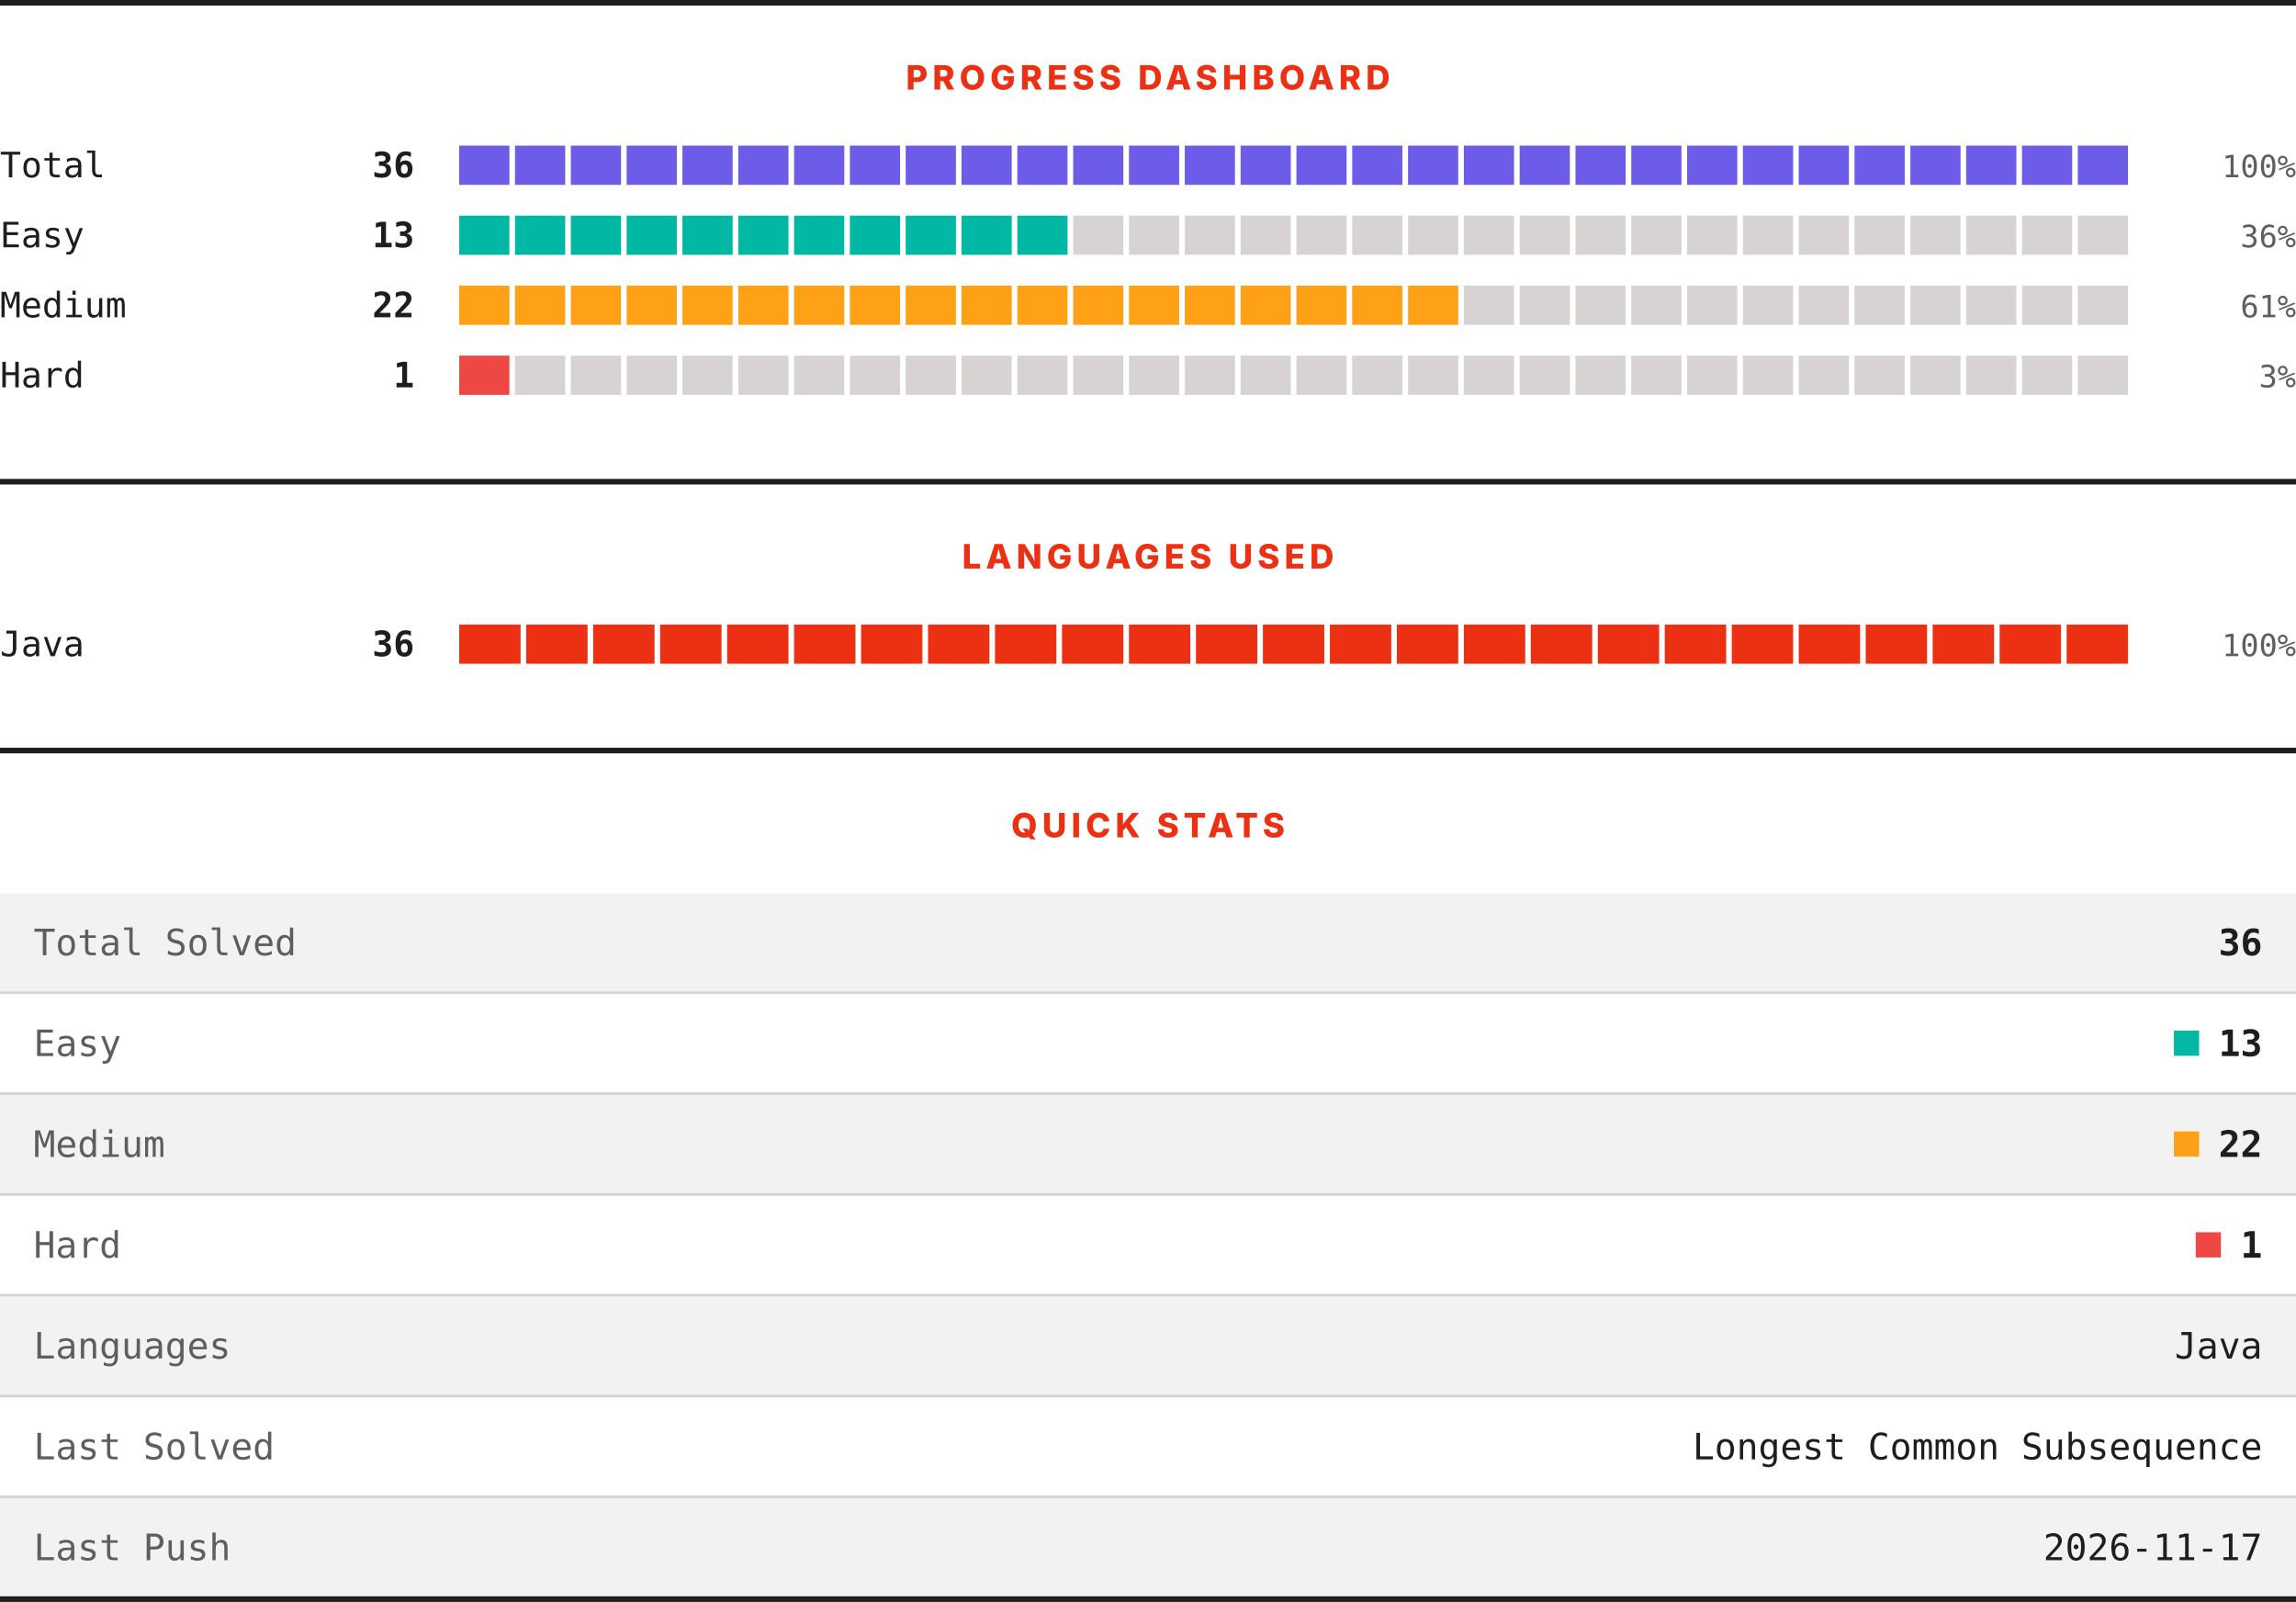
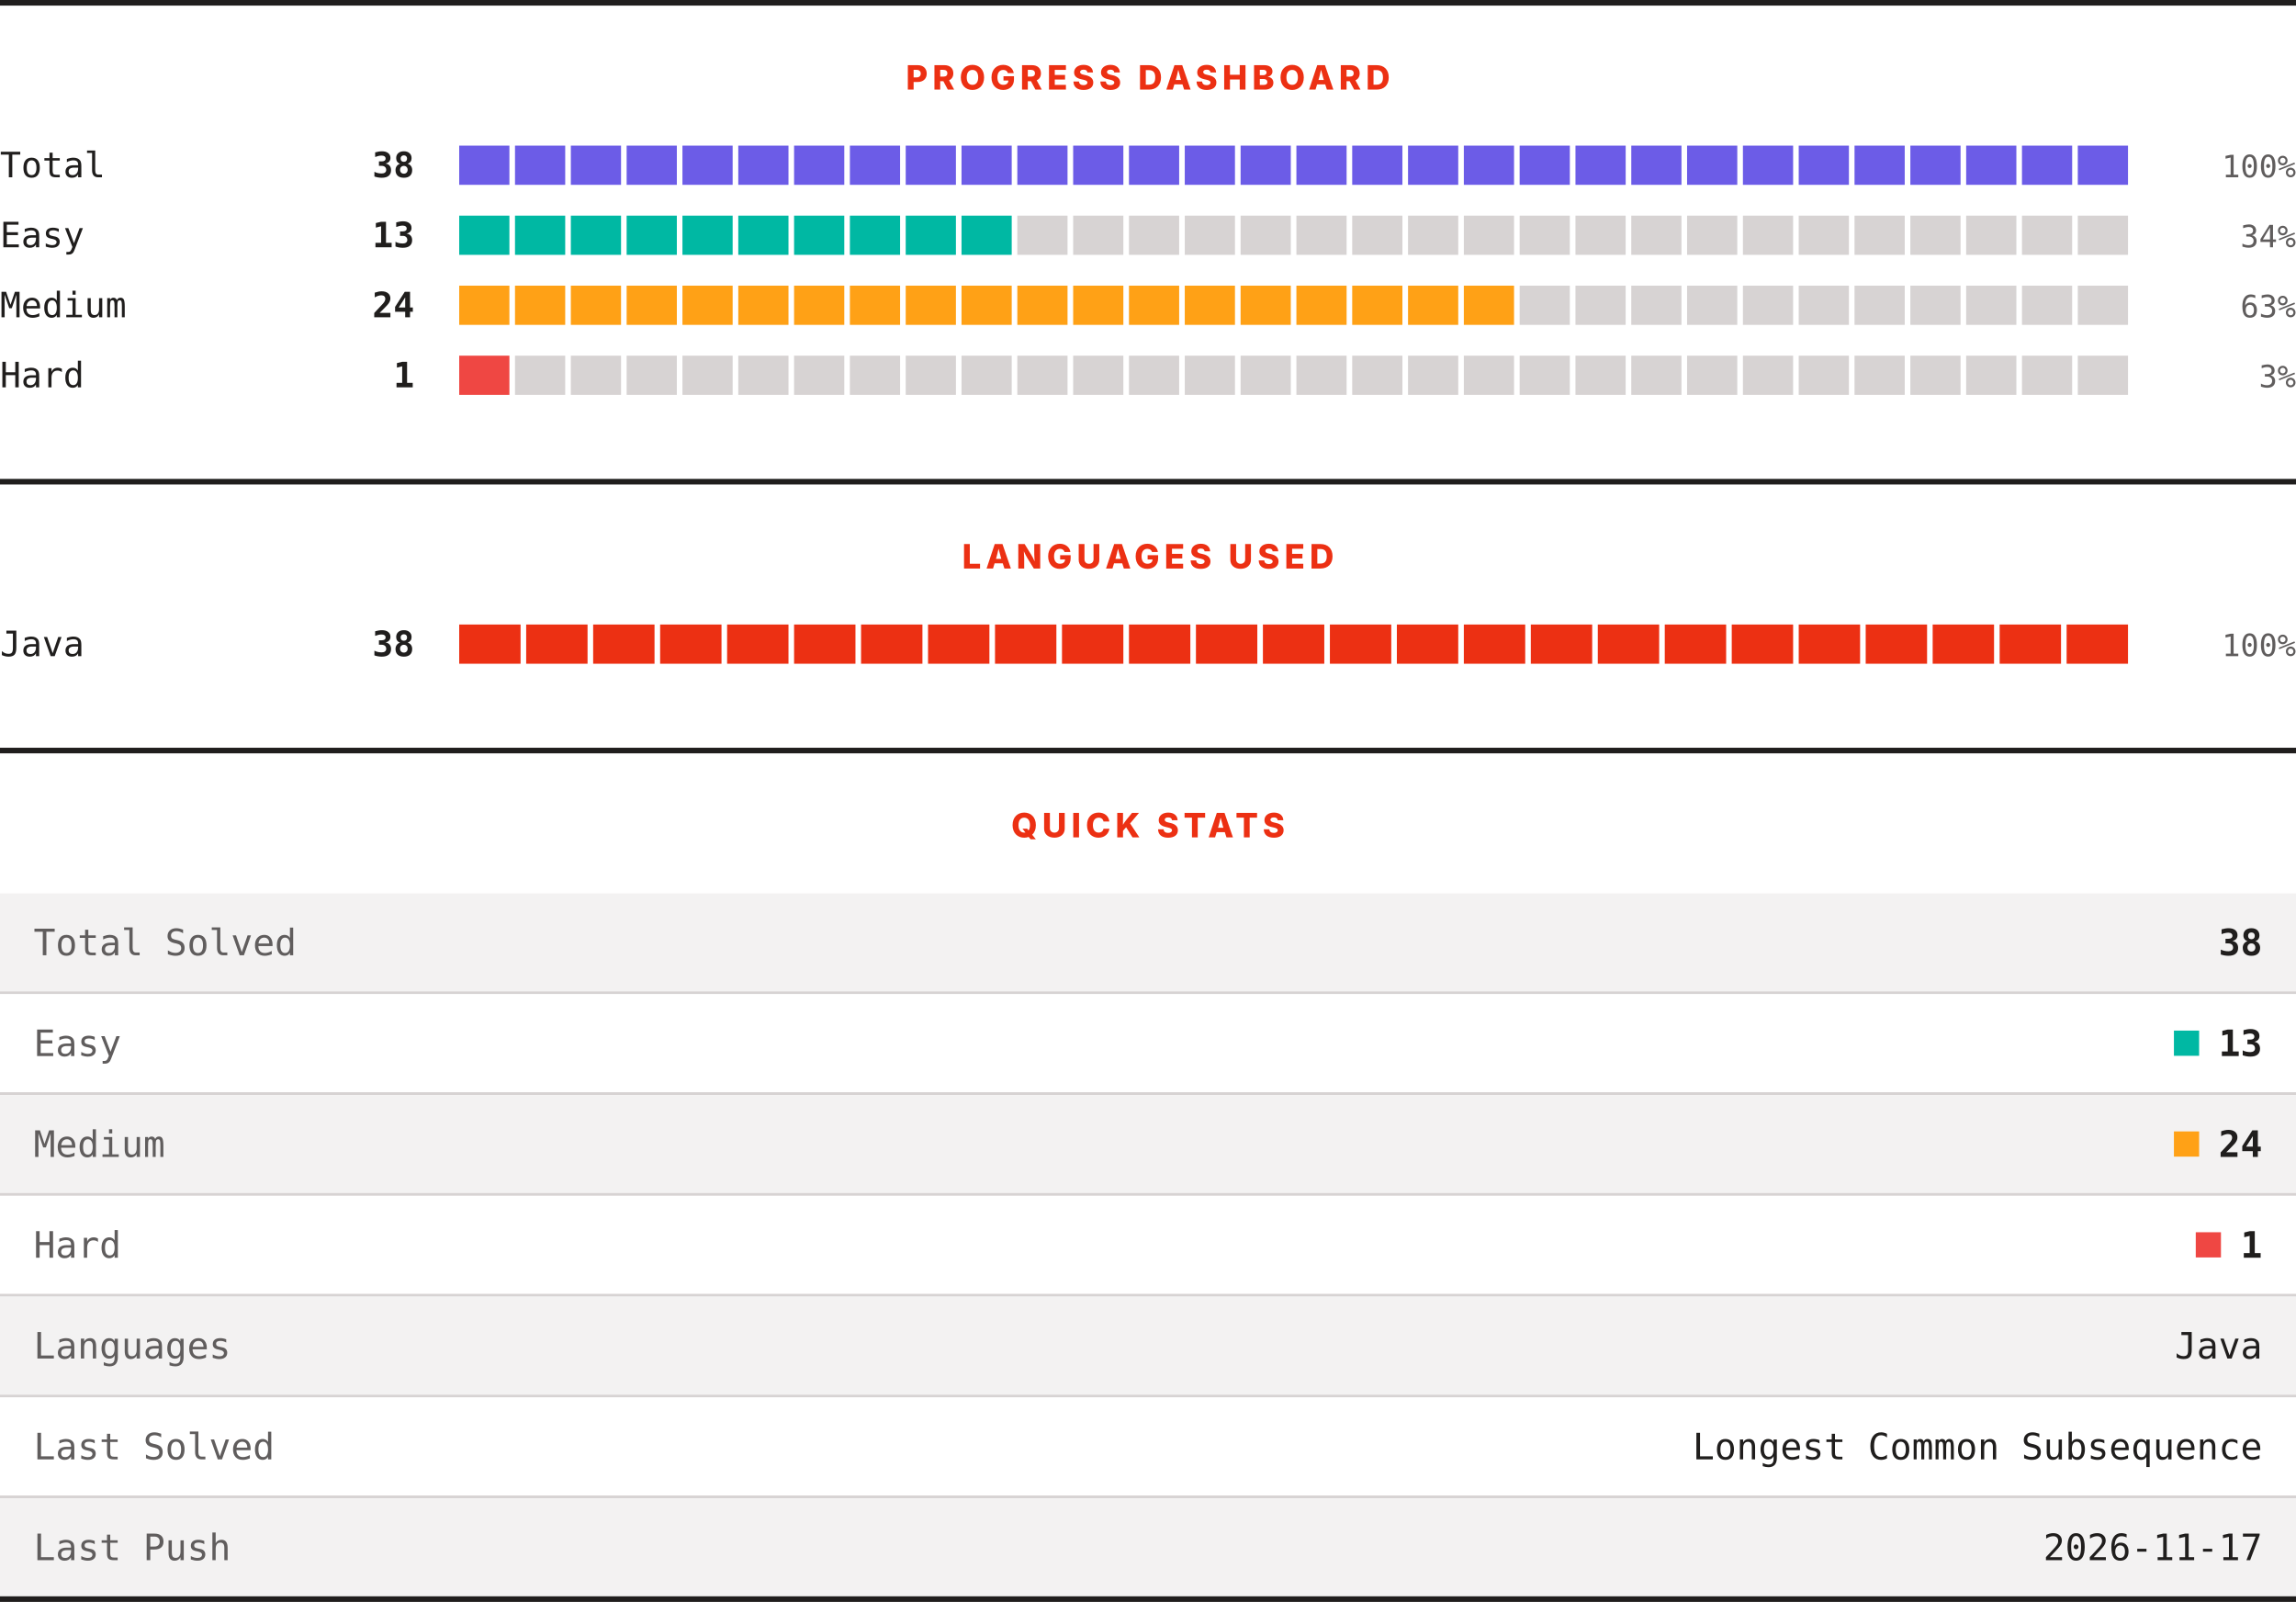
<svg xmlns="http://www.w3.org/2000/svg" width="820" height="572" viewBox="0 0 820 572" role="img" aria-label="LeetCode progress, languages and quick stats">
  <rect width="820" height="572" fill="#ffffff" />
  <rect x="0" y="0" width="820" height="2" fill="#201e1d" />
  <text x="410" y="32" text-anchor="middle" font-family="Archivo, system-ui, -apple-system, Segoe UI, sans-serif" font-size="12" font-weight="800" letter-spacing="1.68" fill="#ec3013">PROGRESS DASHBOARD</text>
  <text x="0" y="63.3" font-family="ui-monospace, SFMono-Regular, Menlo, Consolas, monospace" font-size="12.5" fill="#201e1d">Total</text>
-   <text x="148" y="63.3" text-anchor="end" font-family="ui-monospace, SFMono-Regular, Menlo, Consolas, monospace" font-size="12.5" font-weight="700" fill="#201e1d">36</text>
+   <text x="148" y="63.3" text-anchor="end" font-family="ui-monospace, SFMono-Regular, Menlo, Consolas, monospace" font-size="12.5" font-weight="700" fill="#201e1d">38</text>
  <rect x="164.00" y="52" width="17.93" height="14" fill="#6c5ce7" />
  <rect x="183.93" y="52" width="17.93" height="14" fill="#6c5ce7" />
  <rect x="203.87" y="52" width="17.93" height="14" fill="#6c5ce7" />
  <rect x="223.80" y="52" width="17.93" height="14" fill="#6c5ce7" />
  <rect x="243.73" y="52" width="17.93" height="14" fill="#6c5ce7" />
  <rect x="263.67" y="52" width="17.93" height="14" fill="#6c5ce7" />
  <rect x="283.60" y="52" width="17.93" height="14" fill="#6c5ce7" />
  <rect x="303.53" y="52" width="17.93" height="14" fill="#6c5ce7" />
  <rect x="323.47" y="52" width="17.93" height="14" fill="#6c5ce7" />
  <rect x="343.40" y="52" width="17.93" height="14" fill="#6c5ce7" />
  <rect x="363.33" y="52" width="17.93" height="14" fill="#6c5ce7" />
  <rect x="383.27" y="52" width="17.93" height="14" fill="#6c5ce7" />
  <rect x="403.20" y="52" width="17.93" height="14" fill="#6c5ce7" />
  <rect x="423.13" y="52" width="17.93" height="14" fill="#6c5ce7" />
  <rect x="443.07" y="52" width="17.93" height="14" fill="#6c5ce7" />
  <rect x="463.00" y="52" width="17.93" height="14" fill="#6c5ce7" />
  <rect x="482.93" y="52" width="17.93" height="14" fill="#6c5ce7" />
  <rect x="502.87" y="52" width="17.93" height="14" fill="#6c5ce7" />
  <rect x="522.80" y="52" width="17.93" height="14" fill="#6c5ce7" />
  <rect x="542.73" y="52" width="17.93" height="14" fill="#6c5ce7" />
  <rect x="562.67" y="52" width="17.93" height="14" fill="#6c5ce7" />
  <rect x="582.60" y="52" width="17.93" height="14" fill="#6c5ce7" />
  <rect x="602.53" y="52" width="17.93" height="14" fill="#6c5ce7" />
  <rect x="622.47" y="52" width="17.93" height="14" fill="#6c5ce7" />
  <rect x="642.40" y="52" width="17.93" height="14" fill="#6c5ce7" />
  <rect x="662.33" y="52" width="17.93" height="14" fill="#6c5ce7" />
  <rect x="682.27" y="52" width="17.93" height="14" fill="#6c5ce7" />
  <rect x="702.20" y="52" width="17.93" height="14" fill="#6c5ce7" />
  <rect x="722.13" y="52" width="17.93" height="14" fill="#6c5ce7" />
  <rect x="742.07" y="52" width="17.93" height="14" fill="#6c5ce7" />
  <text x="820" y="63.3" text-anchor="end" font-family="ui-monospace, SFMono-Regular, Menlo, Consolas, monospace" font-size="11" fill="#605d5d">100%</text>
  <text x="0" y="88.3" font-family="ui-monospace, SFMono-Regular, Menlo, Consolas, monospace" font-size="12.5" fill="#201e1d">Easy</text>
  <text x="148" y="88.3" text-anchor="end" font-family="ui-monospace, SFMono-Regular, Menlo, Consolas, monospace" font-size="12.5" font-weight="700" fill="#201e1d">13</text>
  <rect x="164.00" y="77" width="17.93" height="14" fill="#00b8a3" />
  <rect x="183.93" y="77" width="17.93" height="14" fill="#00b8a3" />
  <rect x="203.87" y="77" width="17.93" height="14" fill="#00b8a3" />
  <rect x="223.80" y="77" width="17.93" height="14" fill="#00b8a3" />
  <rect x="243.73" y="77" width="17.93" height="14" fill="#00b8a3" />
  <rect x="263.67" y="77" width="17.93" height="14" fill="#00b8a3" />
  <rect x="283.60" y="77" width="17.93" height="14" fill="#00b8a3" />
  <rect x="303.53" y="77" width="17.93" height="14" fill="#00b8a3" />
  <rect x="323.47" y="77" width="17.93" height="14" fill="#00b8a3" />
  <rect x="343.40" y="77" width="17.93" height="14" fill="#00b8a3" />
-   <rect x="363.33" y="77" width="17.93" height="14" fill="#00b8a3" />
+   <rect x="363.33" y="77" width="17.93" height="14" fill="#d7d3d3" />
  <rect x="383.27" y="77" width="17.93" height="14" fill="#d7d3d3" />
  <rect x="403.20" y="77" width="17.93" height="14" fill="#d7d3d3" />
  <rect x="423.13" y="77" width="17.93" height="14" fill="#d7d3d3" />
  <rect x="443.07" y="77" width="17.93" height="14" fill="#d7d3d3" />
  <rect x="463.00" y="77" width="17.93" height="14" fill="#d7d3d3" />
  <rect x="482.93" y="77" width="17.93" height="14" fill="#d7d3d3" />
  <rect x="502.87" y="77" width="17.93" height="14" fill="#d7d3d3" />
  <rect x="522.80" y="77" width="17.93" height="14" fill="#d7d3d3" />
  <rect x="542.73" y="77" width="17.93" height="14" fill="#d7d3d3" />
  <rect x="562.67" y="77" width="17.93" height="14" fill="#d7d3d3" />
  <rect x="582.60" y="77" width="17.93" height="14" fill="#d7d3d3" />
  <rect x="602.53" y="77" width="17.93" height="14" fill="#d7d3d3" />
  <rect x="622.47" y="77" width="17.93" height="14" fill="#d7d3d3" />
  <rect x="642.40" y="77" width="17.93" height="14" fill="#d7d3d3" />
  <rect x="662.33" y="77" width="17.93" height="14" fill="#d7d3d3" />
  <rect x="682.27" y="77" width="17.93" height="14" fill="#d7d3d3" />
  <rect x="702.20" y="77" width="17.93" height="14" fill="#d7d3d3" />
  <rect x="722.13" y="77" width="17.93" height="14" fill="#d7d3d3" />
  <rect x="742.07" y="77" width="17.93" height="14" fill="#d7d3d3" />
-   <text x="820" y="88.3" text-anchor="end" font-family="ui-monospace, SFMono-Regular, Menlo, Consolas, monospace" font-size="11" fill="#605d5d">36%</text>
+   <text x="820" y="88.3" text-anchor="end" font-family="ui-monospace, SFMono-Regular, Menlo, Consolas, monospace" font-size="11" fill="#605d5d">34%</text>
  <text x="0" y="113.3" font-family="ui-monospace, SFMono-Regular, Menlo, Consolas, monospace" font-size="12.5" fill="#201e1d">Medium</text>
-   <text x="148" y="113.3" text-anchor="end" font-family="ui-monospace, SFMono-Regular, Menlo, Consolas, monospace" font-size="12.5" font-weight="700" fill="#201e1d">22</text>
+   <text x="148" y="113.3" text-anchor="end" font-family="ui-monospace, SFMono-Regular, Menlo, Consolas, monospace" font-size="12.5" font-weight="700" fill="#201e1d">24</text>
  <rect x="164.00" y="102" width="17.93" height="14" fill="#ffa116" />
  <rect x="183.93" y="102" width="17.93" height="14" fill="#ffa116" />
  <rect x="203.87" y="102" width="17.93" height="14" fill="#ffa116" />
  <rect x="223.80" y="102" width="17.93" height="14" fill="#ffa116" />
  <rect x="243.73" y="102" width="17.93" height="14" fill="#ffa116" />
  <rect x="263.67" y="102" width="17.93" height="14" fill="#ffa116" />
  <rect x="283.60" y="102" width="17.93" height="14" fill="#ffa116" />
  <rect x="303.53" y="102" width="17.93" height="14" fill="#ffa116" />
  <rect x="323.47" y="102" width="17.93" height="14" fill="#ffa116" />
  <rect x="343.40" y="102" width="17.93" height="14" fill="#ffa116" />
  <rect x="363.33" y="102" width="17.93" height="14" fill="#ffa116" />
  <rect x="383.27" y="102" width="17.93" height="14" fill="#ffa116" />
  <rect x="403.20" y="102" width="17.93" height="14" fill="#ffa116" />
  <rect x="423.13" y="102" width="17.93" height="14" fill="#ffa116" />
  <rect x="443.07" y="102" width="17.93" height="14" fill="#ffa116" />
  <rect x="463.00" y="102" width="17.93" height="14" fill="#ffa116" />
  <rect x="482.93" y="102" width="17.93" height="14" fill="#ffa116" />
  <rect x="502.87" y="102" width="17.93" height="14" fill="#ffa116" />
-   <rect x="522.80" y="102" width="17.93" height="14" fill="#d7d3d3" />
+   <rect x="522.80" y="102" width="17.93" height="14" fill="#ffa116" />
  <rect x="542.73" y="102" width="17.93" height="14" fill="#d7d3d3" />
  <rect x="562.67" y="102" width="17.93" height="14" fill="#d7d3d3" />
  <rect x="582.60" y="102" width="17.93" height="14" fill="#d7d3d3" />
  <rect x="602.53" y="102" width="17.93" height="14" fill="#d7d3d3" />
  <rect x="622.47" y="102" width="17.93" height="14" fill="#d7d3d3" />
  <rect x="642.40" y="102" width="17.93" height="14" fill="#d7d3d3" />
  <rect x="662.33" y="102" width="17.93" height="14" fill="#d7d3d3" />
  <rect x="682.27" y="102" width="17.93" height="14" fill="#d7d3d3" />
  <rect x="702.20" y="102" width="17.93" height="14" fill="#d7d3d3" />
  <rect x="722.13" y="102" width="17.93" height="14" fill="#d7d3d3" />
  <rect x="742.07" y="102" width="17.93" height="14" fill="#d7d3d3" />
-   <text x="820" y="113.3" text-anchor="end" font-family="ui-monospace, SFMono-Regular, Menlo, Consolas, monospace" font-size="11" fill="#605d5d">61%</text>
+   <text x="820" y="113.3" text-anchor="end" font-family="ui-monospace, SFMono-Regular, Menlo, Consolas, monospace" font-size="11" fill="#605d5d">63%</text>
  <text x="0" y="138.3" font-family="ui-monospace, SFMono-Regular, Menlo, Consolas, monospace" font-size="12.5" fill="#201e1d">Hard</text>
  <text x="148" y="138.3" text-anchor="end" font-family="ui-monospace, SFMono-Regular, Menlo, Consolas, monospace" font-size="12.5" font-weight="700" fill="#201e1d">1</text>
  <rect x="164.00" y="127" width="17.93" height="14" fill="#ef4743" />
  <rect x="183.93" y="127" width="17.93" height="14" fill="#d7d3d3" />
  <rect x="203.87" y="127" width="17.93" height="14" fill="#d7d3d3" />
  <rect x="223.80" y="127" width="17.93" height="14" fill="#d7d3d3" />
  <rect x="243.73" y="127" width="17.93" height="14" fill="#d7d3d3" />
  <rect x="263.67" y="127" width="17.93" height="14" fill="#d7d3d3" />
  <rect x="283.60" y="127" width="17.93" height="14" fill="#d7d3d3" />
  <rect x="303.53" y="127" width="17.93" height="14" fill="#d7d3d3" />
  <rect x="323.47" y="127" width="17.93" height="14" fill="#d7d3d3" />
  <rect x="343.40" y="127" width="17.93" height="14" fill="#d7d3d3" />
  <rect x="363.33" y="127" width="17.93" height="14" fill="#d7d3d3" />
  <rect x="383.27" y="127" width="17.93" height="14" fill="#d7d3d3" />
  <rect x="403.20" y="127" width="17.93" height="14" fill="#d7d3d3" />
  <rect x="423.13" y="127" width="17.93" height="14" fill="#d7d3d3" />
  <rect x="443.07" y="127" width="17.93" height="14" fill="#d7d3d3" />
  <rect x="463.00" y="127" width="17.93" height="14" fill="#d7d3d3" />
  <rect x="482.93" y="127" width="17.93" height="14" fill="#d7d3d3" />
  <rect x="502.87" y="127" width="17.93" height="14" fill="#d7d3d3" />
  <rect x="522.80" y="127" width="17.93" height="14" fill="#d7d3d3" />
  <rect x="542.73" y="127" width="17.93" height="14" fill="#d7d3d3" />
  <rect x="562.67" y="127" width="17.93" height="14" fill="#d7d3d3" />
  <rect x="582.60" y="127" width="17.93" height="14" fill="#d7d3d3" />
  <rect x="602.53" y="127" width="17.93" height="14" fill="#d7d3d3" />
  <rect x="622.47" y="127" width="17.93" height="14" fill="#d7d3d3" />
  <rect x="642.40" y="127" width="17.93" height="14" fill="#d7d3d3" />
  <rect x="662.33" y="127" width="17.93" height="14" fill="#d7d3d3" />
  <rect x="682.27" y="127" width="17.93" height="14" fill="#d7d3d3" />
  <rect x="702.20" y="127" width="17.93" height="14" fill="#d7d3d3" />
  <rect x="722.13" y="127" width="17.93" height="14" fill="#d7d3d3" />
  <rect x="742.07" y="127" width="17.93" height="14" fill="#d7d3d3" />
  <text x="820" y="138.3" text-anchor="end" font-family="ui-monospace, SFMono-Regular, Menlo, Consolas, monospace" font-size="11" fill="#605d5d">3%</text>
  <rect x="0" y="171" width="820" height="2" fill="#201e1d" />
  <text x="410" y="203" text-anchor="middle" font-family="Archivo, system-ui, -apple-system, Segoe UI, sans-serif" font-size="12" font-weight="800" letter-spacing="1.68" fill="#ec3013">LANGUAGES USED</text>
  <text x="0" y="234.3" font-family="ui-monospace, SFMono-Regular, Menlo, Consolas, monospace" font-size="12.5" fill="#201e1d">Java</text>
-   <text x="148" y="234.3" text-anchor="end" font-family="ui-monospace, SFMono-Regular, Menlo, Consolas, monospace" font-size="12.5" font-weight="700" fill="#201e1d">36</text>
+   <text x="148" y="234.3" text-anchor="end" font-family="ui-monospace, SFMono-Regular, Menlo, Consolas, monospace" font-size="12.5" font-weight="700" fill="#201e1d">38</text>
  <rect x="164.00" y="223" width="21.92" height="14" fill="#ec3013" />
  <rect x="187.92" y="223" width="21.92" height="14" fill="#ec3013" />
  <rect x="211.84" y="223" width="21.92" height="14" fill="#ec3013" />
  <rect x="235.76" y="223" width="21.92" height="14" fill="#ec3013" />
  <rect x="259.68" y="223" width="21.92" height="14" fill="#ec3013" />
  <rect x="283.60" y="223" width="21.92" height="14" fill="#ec3013" />
  <rect x="307.52" y="223" width="21.92" height="14" fill="#ec3013" />
  <rect x="331.44" y="223" width="21.92" height="14" fill="#ec3013" />
  <rect x="355.36" y="223" width="21.92" height="14" fill="#ec3013" />
  <rect x="379.28" y="223" width="21.92" height="14" fill="#ec3013" />
  <rect x="403.20" y="223" width="21.92" height="14" fill="#ec3013" />
  <rect x="427.12" y="223" width="21.92" height="14" fill="#ec3013" />
  <rect x="451.04" y="223" width="21.92" height="14" fill="#ec3013" />
  <rect x="474.96" y="223" width="21.92" height="14" fill="#ec3013" />
  <rect x="498.88" y="223" width="21.92" height="14" fill="#ec3013" />
  <rect x="522.80" y="223" width="21.92" height="14" fill="#ec3013" />
  <rect x="546.72" y="223" width="21.92" height="14" fill="#ec3013" />
  <rect x="570.64" y="223" width="21.92" height="14" fill="#ec3013" />
  <rect x="594.56" y="223" width="21.92" height="14" fill="#ec3013" />
  <rect x="618.48" y="223" width="21.92" height="14" fill="#ec3013" />
  <rect x="642.40" y="223" width="21.92" height="14" fill="#ec3013" />
  <rect x="666.32" y="223" width="21.92" height="14" fill="#ec3013" />
  <rect x="690.24" y="223" width="21.92" height="14" fill="#ec3013" />
  <rect x="714.16" y="223" width="21.92" height="14" fill="#ec3013" />
  <rect x="738.08" y="223" width="21.92" height="14" fill="#ec3013" />
  <text x="820" y="234.3" text-anchor="end" font-family="ui-monospace, SFMono-Regular, Menlo, Consolas, monospace" font-size="11" fill="#605d5d">100%</text>
  <rect x="0" y="267" width="820" height="2" fill="#201e1d" />
  <text x="410" y="299" text-anchor="middle" font-family="Archivo, system-ui, -apple-system, Segoe UI, sans-serif" font-size="12" font-weight="800" letter-spacing="1.68" fill="#ec3013">QUICK STATS</text>
  <rect x="0" y="319" width="820" height="35" fill="#f3f2f2" />
  <text x="12" y="341.1" font-family="ui-monospace, SFMono-Regular, Menlo, Consolas, monospace" font-size="13" fill="#605d5d">Total Solved</text>
-   <text x="808" y="341.1" text-anchor="end" font-family="ui-monospace, SFMono-Regular, Menlo, Consolas, monospace" font-size="13" font-weight="700" fill="#201e1d">36</text>
+   <text x="808" y="341.1" text-anchor="end" font-family="ui-monospace, SFMono-Regular, Menlo, Consolas, monospace" font-size="13" font-weight="700" fill="#201e1d">38</text>
  <rect x="0" y="354" width="820" height="1" fill="#d7d3d3" />
  <rect x="0" y="355" width="820" height="35" fill="#ffffff" />
  <text x="12" y="377.1" font-family="ui-monospace, SFMono-Regular, Menlo, Consolas, monospace" font-size="13" fill="#605d5d">Easy</text>
  <rect x="776.4" y="368" width="9" height="9" fill="#00b8a3" />
  <text x="808" y="377.1" text-anchor="end" font-family="ui-monospace, SFMono-Regular, Menlo, Consolas, monospace" font-size="13" font-weight="700" fill="#201e1d">13</text>
  <rect x="0" y="390" width="820" height="1" fill="#d7d3d3" />
  <rect x="0" y="391" width="820" height="35" fill="#f3f2f2" />
  <text x="12" y="413.1" font-family="ui-monospace, SFMono-Regular, Menlo, Consolas, monospace" font-size="13" fill="#605d5d">Medium</text>
  <rect x="776.4" y="404" width="9" height="9" fill="#ffa116" />
-   <text x="808" y="413.1" text-anchor="end" font-family="ui-monospace, SFMono-Regular, Menlo, Consolas, monospace" font-size="13" font-weight="700" fill="#201e1d">22</text>
+   <text x="808" y="413.1" text-anchor="end" font-family="ui-monospace, SFMono-Regular, Menlo, Consolas, monospace" font-size="13" font-weight="700" fill="#201e1d">24</text>
  <rect x="0" y="426" width="820" height="1" fill="#d7d3d3" />
  <rect x="0" y="427" width="820" height="35" fill="#ffffff" />
  <text x="12" y="449.1" font-family="ui-monospace, SFMono-Regular, Menlo, Consolas, monospace" font-size="13" fill="#605d5d">Hard</text>
  <rect x="784.2" y="440" width="9" height="9" fill="#ef4743" />
  <text x="808" y="449.1" text-anchor="end" font-family="ui-monospace, SFMono-Regular, Menlo, Consolas, monospace" font-size="13" font-weight="700" fill="#201e1d">1</text>
  <rect x="0" y="462" width="820" height="1" fill="#d7d3d3" />
  <rect x="0" y="463" width="820" height="35" fill="#f3f2f2" />
  <text x="12" y="485.1" font-family="ui-monospace, SFMono-Regular, Menlo, Consolas, monospace" font-size="13" fill="#605d5d">Languages</text>
  <text x="808" y="485.1" text-anchor="end" font-family="ui-monospace, SFMono-Regular, Menlo, Consolas, monospace" font-size="13" fill="#201e1d">Java</text>
  <rect x="0" y="498" width="820" height="1" fill="#d7d3d3" />
  <rect x="0" y="499" width="820" height="35" fill="#ffffff" />
  <text x="12" y="521.1" font-family="ui-monospace, SFMono-Regular, Menlo, Consolas, monospace" font-size="13" fill="#605d5d">Last Solved</text>
  <text x="808" y="521.1" text-anchor="end" font-family="ui-monospace, SFMono-Regular, Menlo, Consolas, monospace" font-size="13" fill="#201e1d">Longest Common Subsequence</text>
  <rect x="0" y="534" width="820" height="1" fill="#d7d3d3" />
  <rect x="0" y="535" width="820" height="35" fill="#f3f2f2" />
  <text x="12" y="557.1" font-family="ui-monospace, SFMono-Regular, Menlo, Consolas, monospace" font-size="13" fill="#605d5d">Last Push</text>
  <text x="808" y="557.1" text-anchor="end" font-family="ui-monospace, SFMono-Regular, Menlo, Consolas, monospace" font-size="13" fill="#201e1d">2026-11-17</text>
  <rect x="0" y="570" width="820" height="2" fill="#201e1d" />
</svg>
